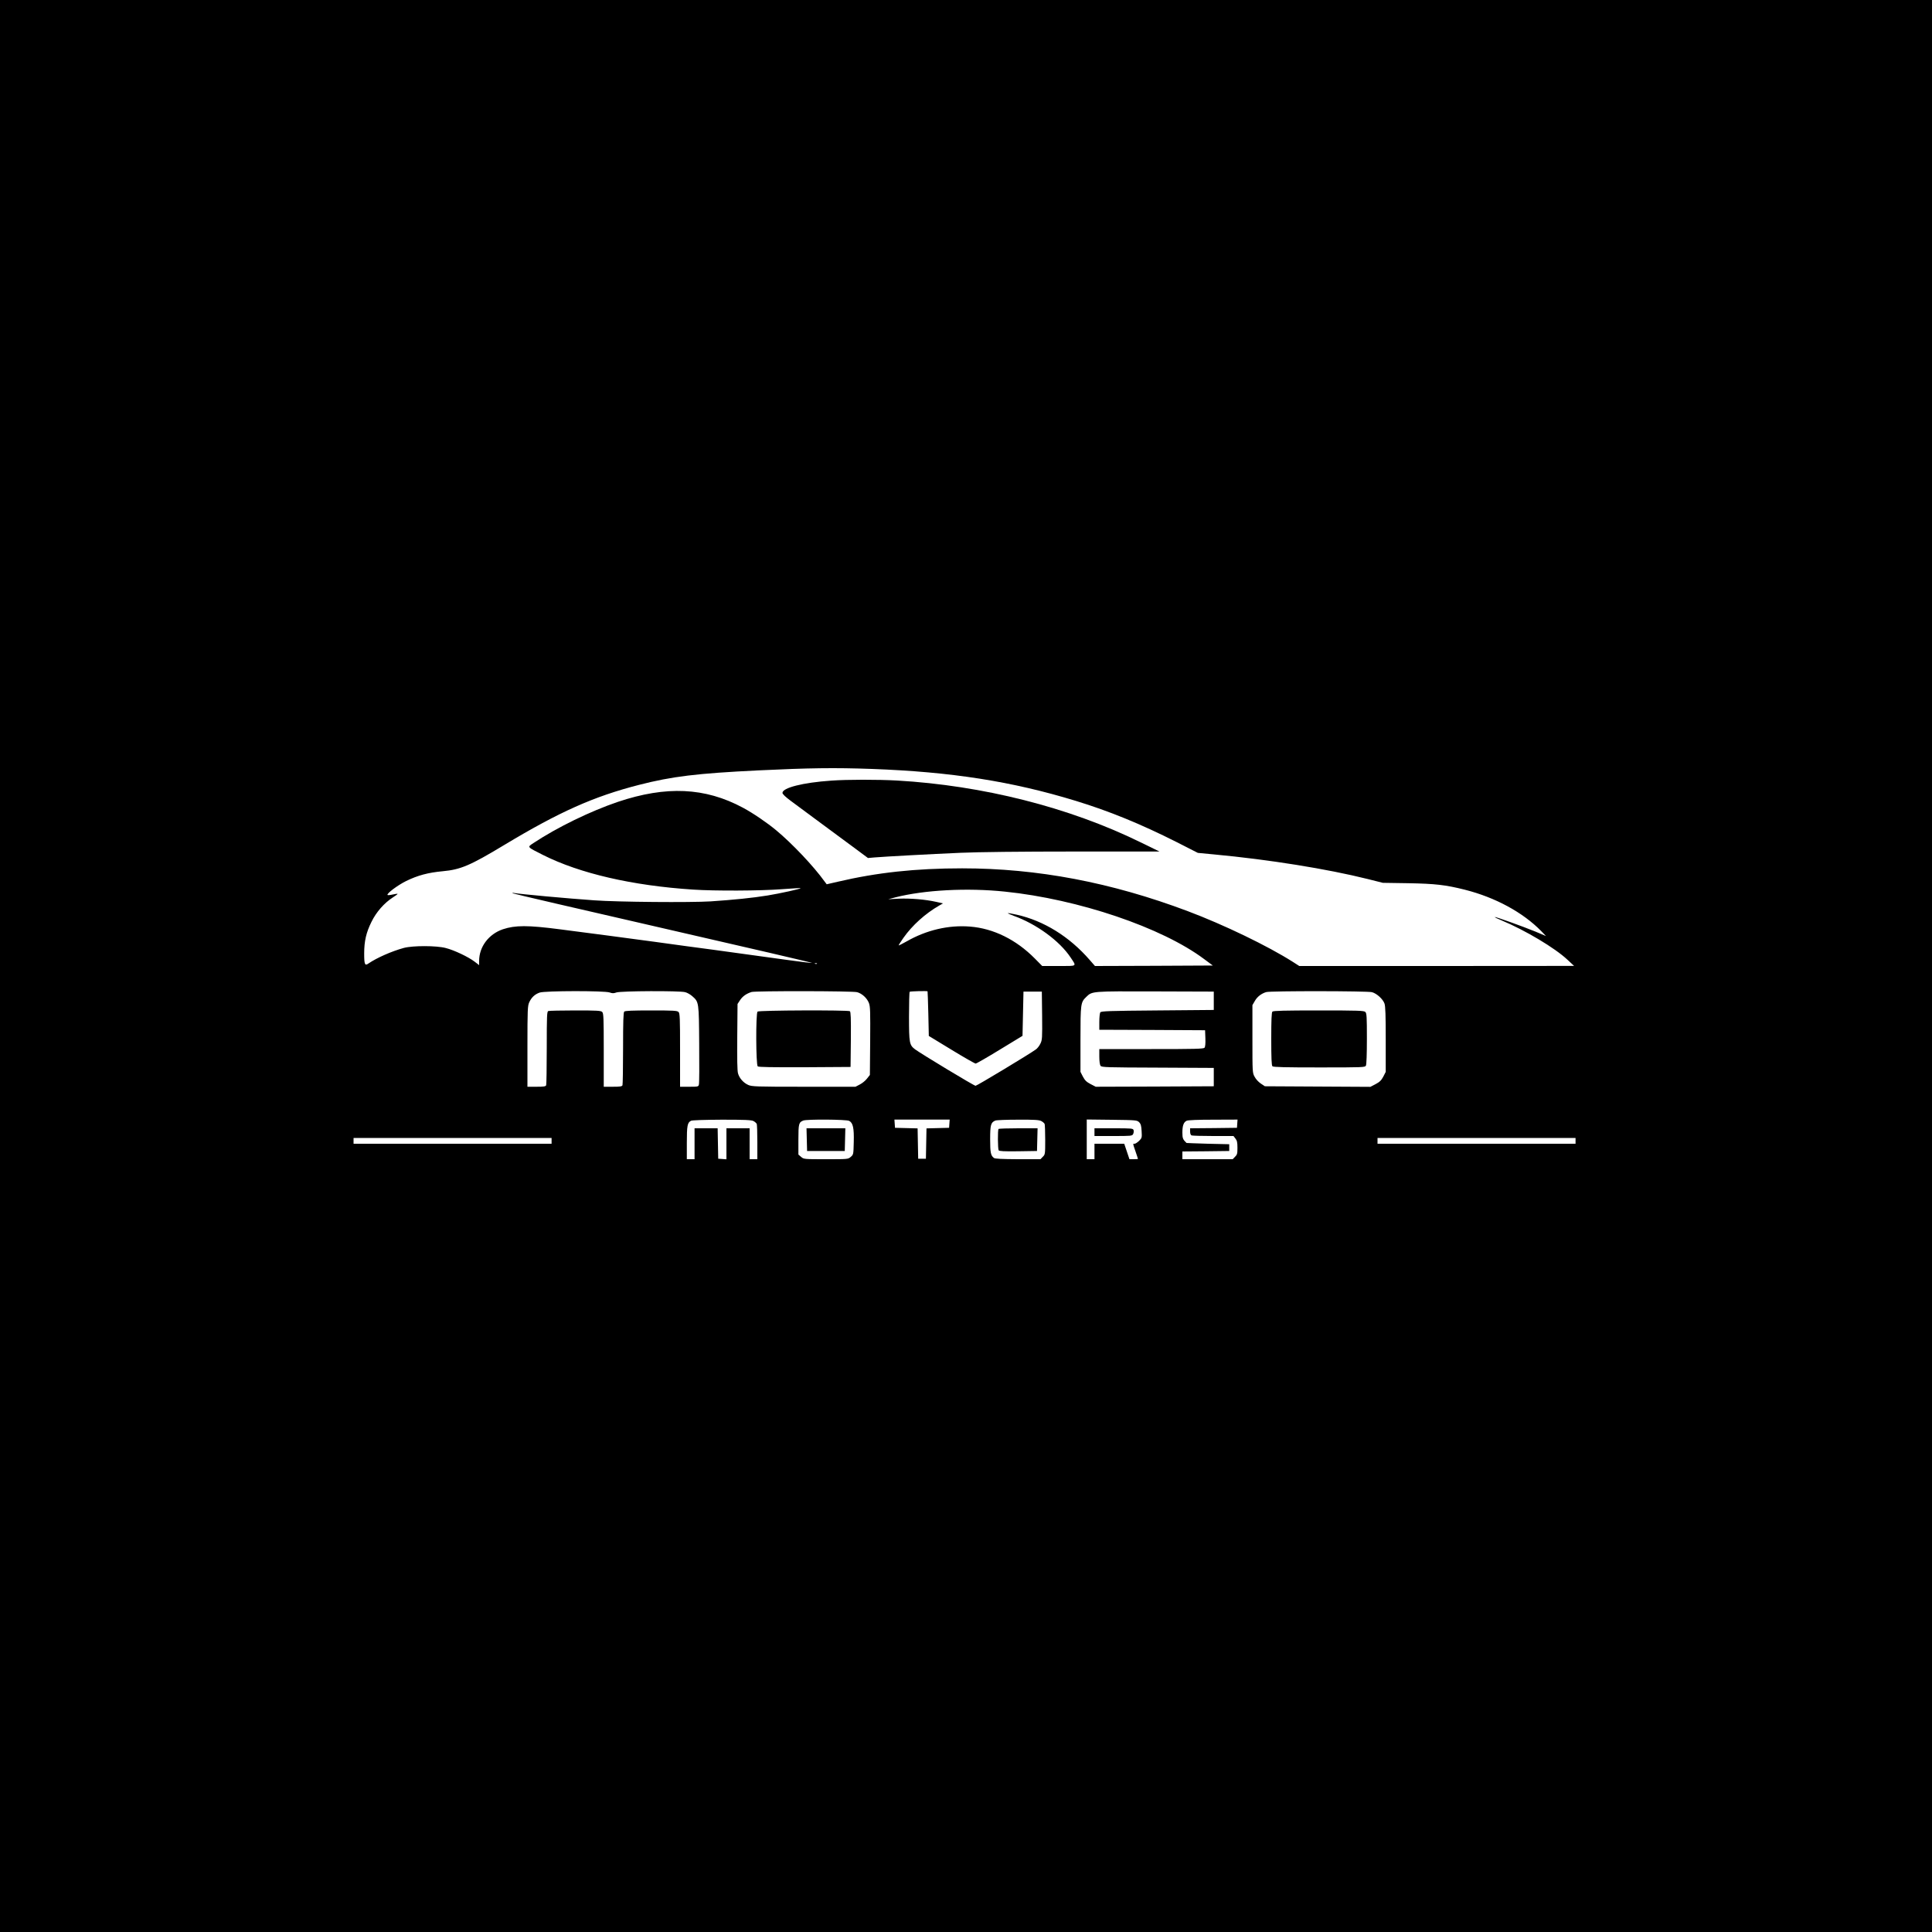
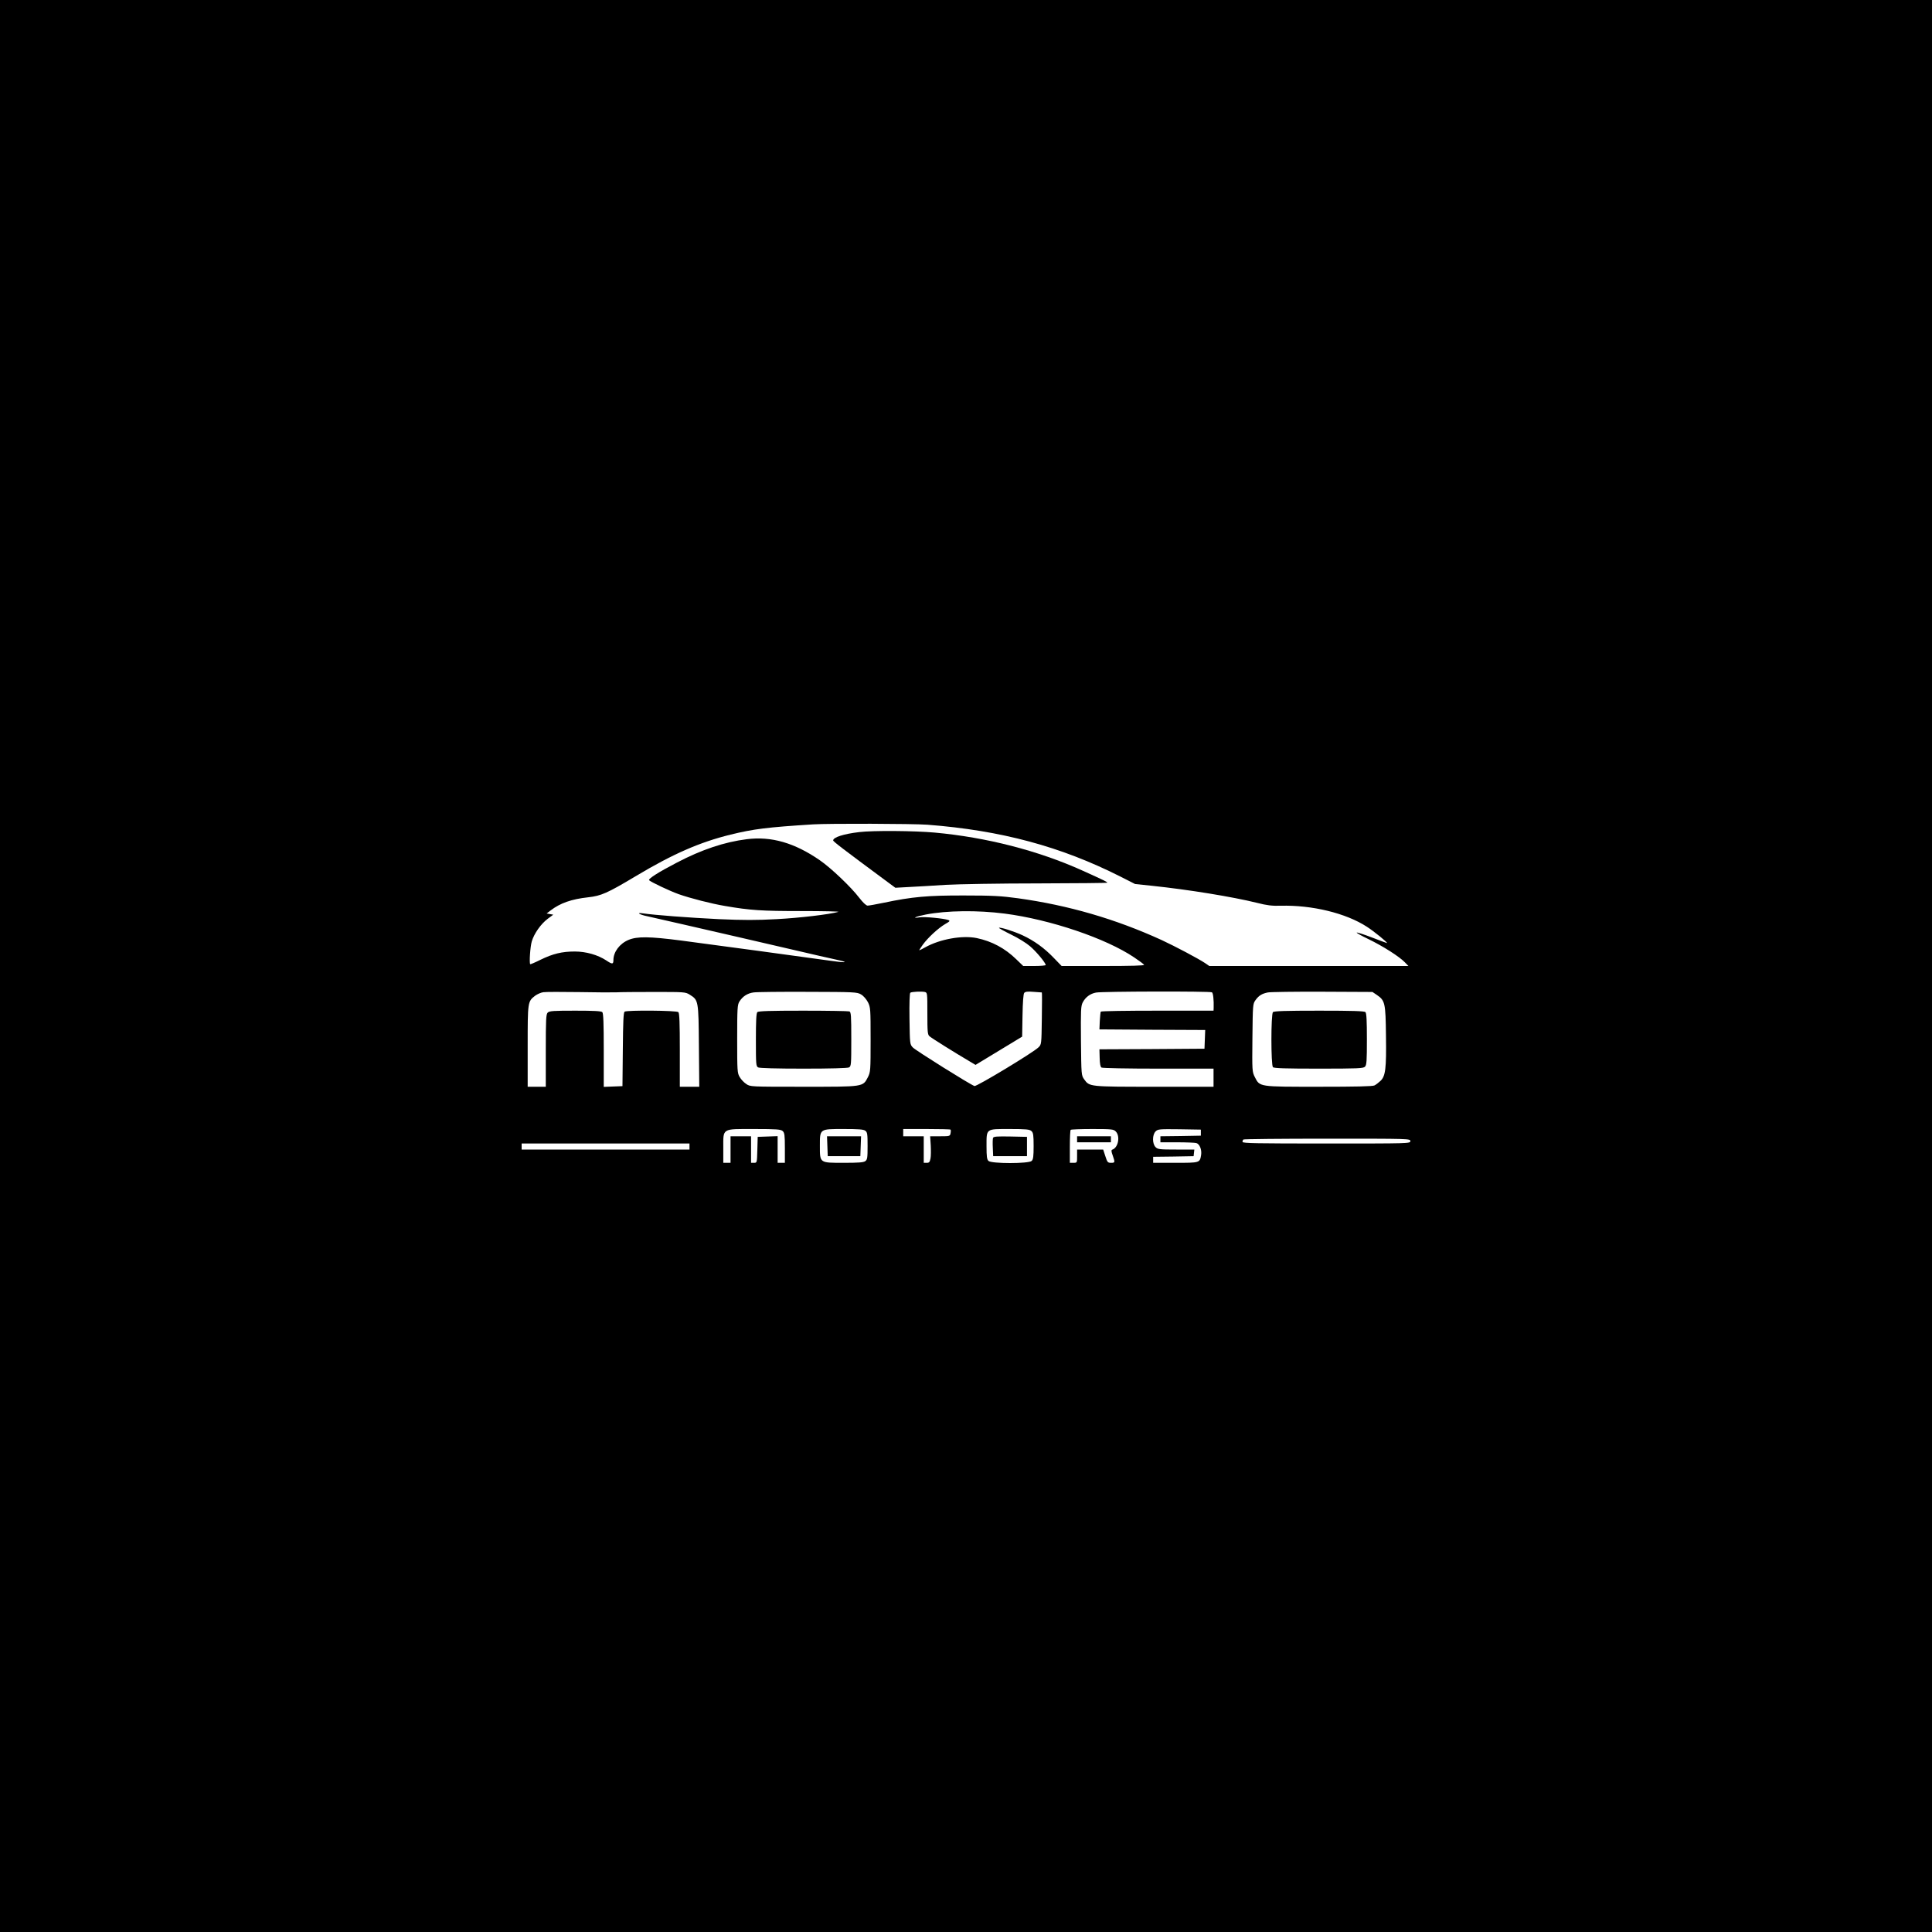
- <svg xmlns="http://www.w3.org/2000/svg" version="1.0" width="2000pt" height="2000pt" viewBox="0 0 2000 2000" preserveAspectRatio="xMidYMid meet">
-   <g transform="translate(0,2000) scale(0.1,-0.1)" fill="#000000" stroke="none">
-     <path d="M0 10000 l0 -10000 10000 0 10000 0 0 10000 0 10000 -10000 0 -10000 0 0 -10000z m9026 2040 c821 -30 1449 -128 2112 -331 346 -106 669 -238 1040 -425 l222 -113 168 -16 c568 -53 1172 -150 1592 -255 l155 -39 265 -4 c276 -5 384 -17 583 -67 317 -80 602 -235 792 -429 l49 -51 -109 46 c-134 55 -416 156 -421 151 -3 -2 31 -19 73 -36 242 -101 549 -284 678 -405 l70 -65 -1422 -1 -1423 0 -67 43 c-258 164 -713 384 -1088 525 -792 298 -1555 443 -2335 443 -481 0 -880 -43 -1289 -139 l-113 -26 -22 29 c-114 159 -336 393 -501 530 -95 79 -240 178 -345 234 -391 210 -794 228 -1294 60 -286 -97 -627 -263 -875 -427 -64 -43 -69 -37 99 -122 381 -192 926 -318 1554 -359 225 -15 697 -13 920 4 105 8 192 13 194 11 6 -7 -214 -55 -342 -76 -154 -25 -350 -45 -589 -61 -211 -13 -962 -7 -1207 11 -273 19 -776 65 -830 76 -17 3 -20 2 -10 -4 8 -5 711 -168 1562 -363 851 -195 1541 -355 1533 -357 -7 -2 -130 13 -272 33 -483 66 -538 74 -763 105 -124 16 -389 52 -590 80 -342 46 -604 81 -985 130 -331 43 -461 43 -590 0 -146 -50 -245 -181 -245 -327 l0 -44 -47 36 c-64 49 -211 119 -298 141 -97 26 -342 26 -435 1 -125 -34 -279 -102 -364 -160 -39 -28 -46 -13 -46 103 0 128 21 217 75 326 50 103 132 196 222 254 29 18 51 35 49 37 -2 2 -25 -1 -51 -7 -26 -6 -50 -8 -53 -5 -13 13 102 100 193 145 119 58 226 87 378 101 185 17 284 59 634 270 573 345 929 504 1398 624 343 88 599 119 1235 150 519 25 790 29 1176 15z m1377 -1270 c759 -78 1626 -371 2063 -699 l89 -66 -610 -3 -610 -2 -54 62 c-211 243 -475 406 -755 469 -49 11 -90 18 -93 16 -2 -2 25 -14 59 -27 236 -84 477 -260 591 -432 63 -95 73 -88 -122 -88 l-172 0 -77 78 c-193 195 -428 311 -670 330 -222 18 -452 -36 -656 -153 -44 -25 -81 -43 -83 -42 -2 2 20 37 49 78 91 130 228 253 371 335 l39 22 -71 16 c-111 25 -266 38 -386 33 l-110 -6 75 20 c300 76 741 100 1133 59z m-1946 -746 c-3 -3 -12 -4 -19 -1 -8 3 -5 6 6 6 11 1 17 -2 13 -5z m-2146 -298 c28 -10 42 -10 70 0 44 16 656 19 712 3 21 -5 54 -24 74 -42 68 -60 68 -58 71 -496 2 -217 1 -405 -3 -418 -5 -22 -9 -23 -100 -23 l-95 0 0 379 c0 332 -2 382 -16 395 -13 14 -53 16 -283 16 -194 0 -270 -3 -279 -12 -9 -9 -12 -107 -12 -379 0 -202 -3 -374 -6 -383 -5 -13 -24 -16 -100 -16 l-94 0 0 379 c0 332 -2 382 -16 395 -13 14 -53 16 -279 16 -145 0 -270 -3 -279 -6 -14 -5 -16 -48 -16 -379 0 -205 -3 -380 -6 -389 -5 -13 -24 -16 -100 -16 l-94 0 0 418 c0 384 2 420 19 457 23 50 58 83 108 100 53 19 671 20 724 1z m2562 3 c51 -14 102 -61 122 -112 14 -36 15 -90 13 -394 l-3 -351 -31 -39 c-16 -21 -50 -48 -74 -60 l-44 -23 -536 0 c-497 0 -538 2 -575 19 -49 22 -91 69 -105 119 -8 25 -10 151 -8 378 l3 341 27 41 c27 40 65 66 118 83 40 12 1049 11 1093 -2z m729 9 c1 -2 5 -106 8 -233 l5 -229 235 -143 c129 -79 242 -143 250 -143 8 0 121 65 250 144 l235 143 5 229 5 229 95 0 95 0 3 -249 c2 -233 1 -252 -18 -290 -11 -23 -32 -50 -47 -60 -69 -50 -610 -376 -624 -376 -16 0 -562 330 -626 377 -59 45 -63 64 -63 340 0 137 3 253 7 256 6 6 180 10 185 5z m2963 -98 l0 -95 -583 -5 c-503 -4 -584 -7 -592 -20 -5 -8 -10 -52 -10 -97 l0 -83 548 -2 547 -3 3 -83 c2 -53 -1 -89 -9 -98 -10 -12 -100 -14 -550 -14 l-539 0 0 -78 c0 -47 5 -85 13 -95 11 -16 61 -17 592 -19 l580 -3 0 -95 0 -95 -611 -3 -611 -2 -54 28 c-42 22 -58 38 -79 77 l-25 49 0 336 c0 369 2 384 59 439 63 61 51 60 716 58 l605 -2 0 -95z m1638 89 c50 -14 112 -71 129 -117 10 -28 13 -122 13 -372 l0 -336 -25 -49 c-21 -39 -37 -55 -80 -78 l-54 -28 -546 3 -546 3 -42 28 c-23 15 -52 46 -64 70 -23 41 -23 47 -23 392 l0 350 25 43 c24 43 67 77 118 92 42 13 1049 12 1095 -1z m-6403 -1334 c15 -8 30 -22 34 -30 3 -9 6 -95 6 -191 l0 -174 -40 0 -40 0 0 160 0 160 -120 0 -120 0 0 -161 0 -160 -42 3 -43 3 -3 158 -3 157 -119 0 -120 0 0 -160 0 -160 -40 0 -40 0 0 170 c0 177 6 210 44 228 12 6 140 10 320 11 239 0 304 -3 326 -14z m990 2 c40 -20 52 -74 48 -220 -3 -127 -3 -129 -31 -153 -28 -24 -29 -24 -257 -24 -228 0 -229 0 -257 24 l-28 24 0 155 c0 163 4 179 50 197 34 15 446 12 475 -3z m1038 -29 l-3 -43 -117 -3 -117 -3 -3 -157 -3 -157 -40 0 -40 0 -3 157 -3 157 -117 3 -117 3 -3 43 -3 42 286 0 286 0 -3 -42z m951 27 c16 -8 31 -22 35 -30 3 -9 6 -84 6 -166 0 -146 -1 -151 -25 -174 l-24 -25 -233 0 c-167 1 -237 4 -249 13 -33 25 -39 55 -39 194 0 148 7 174 54 193 11 5 117 9 234 9 168 1 219 -2 241 -14z m1013 -12 c18 -18 23 -37 26 -93 4 -66 3 -71 -26 -100 -17 -16 -38 -30 -46 -30 -20 0 -21 7 9 -80 14 -40 25 -75 25 -77 0 -2 -20 -3 -44 -3 l-44 0 -27 80 -27 80 -154 0 -154 0 0 -80 0 -80 -40 0 -40 0 0 205 0 206 260 -3 c254 -3 260 -4 282 -25z m1016 -15 l-3 -43 -242 -3 -243 -2 0 -34 c0 -22 6 -36 16 -40 9 -3 109 -6 224 -6 l209 0 20 -26 c17 -21 21 -41 21 -96 0 -60 -3 -72 -25 -93 l-24 -25 -261 0 -260 0 0 40 0 40 243 2 242 3 0 35 0 35 -220 5 c-121 4 -221 7 -222 8 -38 36 -43 49 -43 108 0 72 13 107 44 122 13 7 122 11 274 11 l253 1 -3 -42z m-7098 -178 l0 -30 -1025 0 -1025 0 0 30 0 30 1025 0 1025 0 0 -30z m10600 0 l0 -30 -1025 0 -1025 0 0 30 0 30 1025 0 1025 0 0 -30z" />
-     <path d="M8605 11919 c-293 -20 -505 -74 -505 -127 0 -12 32 -43 88 -84 48 -35 159 -118 247 -183 88 -65 192 -142 230 -170 39 -29 126 -94 195 -144 l125 -93 70 6 c108 9 568 34 890 48 183 8 616 13 1174 13 l884 0 -199 97 c-737 361 -1631 587 -2518 638 -200 11 -516 11 -681 -1z" />
-     <path d="M7842 9528 c-19 -19 -17 -551 2 -567 9 -8 146 -10 487 -9 l474 3 3 284 c2 221 -1 286 -10 293 -22 13 -942 10 -956 -4z" />
-     <path d="M13172 9528 c-9 -9 -12 -86 -12 -283 0 -197 3 -274 12 -283 9 -9 130 -12 485 -12 457 0 473 1 483 19 6 12 10 120 10 280 0 223 -2 262 -16 275 -14 14 -71 16 -483 16 -350 0 -470 -3 -479 -12z" />
-     <path d="M8352 8203 l3 -118 195 0 195 0 3 118 3 117 -201 0 -201 0 3 -117z" />
-     <path d="M10337 8313 c-10 -9 -8 -205 1 -221 7 -9 54 -12 203 -10 l194 3 3 118 3 117 -199 0 c-109 0 -202 -3 -205 -7z" />
-     <path d="M11330 8280 l0 -40 195 0 c185 0 195 1 205 20 6 12 8 30 5 40 -6 19 -16 20 -206 20 l-199 0 0 -40z" />
+ <svg xmlns="http://www.w3.org/2000/svg" version="1.0" width="1600pt" height="1600pt" viewBox="0 0 1600 1600" preserveAspectRatio="xMidYMid meet">
+   <g transform="translate(0,1600) scale(0.1,-0.1)" fill="#000000" stroke="none">
+     <path d="M0 8000 l0 -8000 8000 0 8000 0 0 8000 0 8000 -8000 0 -8000 0 0 -8000z m7681 1170 c610 -47 1104 -180 1599 -430 l120 -61 143 -15 c296 -31 666 -91 867 -141 82 -21 125 -26 195 -24 260 7 541 -61 715 -174 58 -37 178 -135 166 -135 -2 0 -57 20 -121 45 -65 25 -123 44 -129 42 -5 -2 39 -27 98 -55 118 -57 255 -144 301 -192 l29 -30 -825 0 -824 0 -35 24 c-57 38 -248 139 -360 191 -383 175 -772 288 -1190 346 -138 19 -211 23 -445 23 -301 1 -433 -11 -665 -60 -63 -13 -124 -24 -135 -24 -13 1 -38 25 -70 66 -67 88 -234 247 -326 310 -208 144 -402 200 -605 174 -184 -23 -373 -86 -579 -194 -154 -80 -240 -135 -229 -146 17 -16 169 -88 244 -115 97 -34 271 -79 385 -98 209 -36 303 -42 632 -42 183 0 320 -3 305 -7 -75 -21 -320 -50 -511 -60 -166 -9 -273 -9 -478 0 -246 12 -536 34 -628 48 -62 9 -30 -11 40 -25 33 -7 164 -37 290 -66 127 -29 338 -78 470 -108 266 -62 506 -117 665 -154 58 -13 132 -30 165 -37 81 -19 35 -19 -89 -1 -250 35 -913 125 -1226 166 -263 34 -363 35 -435 5 -74 -31 -125 -100 -125 -167 0 -36 -10 -36 -59 -3 -70 46 -167 74 -261 74 -105 0 -181 -18 -285 -69 -44 -22 -82 -38 -84 -36 -9 10 0 145 13 189 20 66 75 144 132 187 l46 34 -28 5 -27 5 34 26 c79 60 172 93 310 108 108 12 158 34 394 175 307 184 532 282 785 344 191 47 305 61 685 85 130 8 826 6 946 -3z m639 -736 c378 -49 839 -205 1073 -363 42 -28 78 -55 82 -61 4 -7 -108 -10 -339 -10 l-344 0 -64 66 c-78 82 -164 144 -261 189 -72 33 -186 69 -194 61 -2 -2 42 -27 99 -55 57 -27 128 -71 158 -97 52 -44 130 -138 130 -156 0 -4 -42 -8 -93 -8 l-93 0 -57 55 c-94 92 -203 150 -327 176 -120 25 -305 -8 -427 -76 -25 -14 -47 -25 -50 -25 -2 0 11 21 29 46 42 58 126 136 185 171 40 23 43 27 26 34 -37 13 -198 29 -238 22 -71 -11 -31 7 51 23 176 34 428 37 654 8z m-3215 -652 c28 2 167 3 310 3 255 0 261 0 298 -23 71 -45 72 -46 75 -424 l3 -338 -81 0 -80 0 0 303 c0 222 -3 306 -12 315 -14 14 -424 17 -445 4 -10 -6 -13 -84 -15 -312 l-3 -305 -77 -3 -78 -3 0 304 c0 222 -3 306 -12 315 -9 9 -73 12 -224 12 -180 0 -215 -2 -228 -16 -14 -13 -16 -56 -16 -315 l0 -299 -75 0 -75 0 0 335 c0 370 0 371 62 419 18 13 49 27 68 29 19 3 152 3 295 1 143 -3 283 -3 310 -2z m2025 -17 c21 -12 44 -39 58 -65 21 -43 22 -54 22 -310 0 -256 -1 -267 -22 -310 -43 -82 -31 -80 -534 -80 -441 0 -441 0 -474 23 -19 12 -43 38 -54 57 -20 33 -21 51 -21 315 0 254 2 283 18 310 27 43 66 69 117 76 25 4 227 6 450 5 387 -1 407 -2 440 -21z m528 20 c22 -5 22 -7 22 -179 0 -152 2 -175 18 -188 15 -14 208 -135 334 -209 l47 -28 193 117 193 117 3 174 c2 113 7 179 14 188 9 11 29 13 77 9 36 -2 67 -5 69 -5 2 -1 2 -98 0 -216 -3 -214 -3 -215 -28 -239 -42 -42 -514 -327 -530 -320 -39 14 -489 296 -510 319 -25 26 -25 29 -28 237 -2 131 1 213 7 217 13 8 91 12 119 6z m2379 -3 c10 -6 16 -65 14 -129 l-1 -23 -464 0 c-256 0 -467 -3 -470 -8 -2 -4 -6 -39 -8 -77 l-3 -70 438 -3 438 -2 -3 -78 -3 -77 -435 -3 -435 -2 2 -72 c1 -46 6 -74 15 -79 7 -5 219 -9 471 -9 l457 0 0 -75 0 -75 -490 0 c-540 0 -537 0 -581 61 -24 34 -24 36 -27 319 -2 256 -1 288 15 319 23 43 61 72 110 81 49 10 944 12 960 2z m1366 -22 c67 -46 72 -65 75 -337 4 -274 -4 -336 -46 -375 -15 -14 -37 -31 -49 -37 -15 -8 -156 -11 -460 -11 -500 0 -489 -2 -531 80 -22 44 -23 50 -20 325 3 275 3 281 26 313 27 37 52 53 102 63 19 4 222 7 451 6 l415 -2 37 -25z m-4921 -1127 c15 -14 18 -33 18 -140 l0 -123 -30 0 -30 0 0 110 0 111 -82 -3 -83 -3 -3 -107 c-3 -107 -3 -108 -27 -108 l-25 0 0 110 0 110 -85 0 -85 0 0 -110 0 -110 -30 0 -30 0 0 120 c0 170 -16 160 257 160 187 0 219 -3 235 -17z m684 3 c17 -13 19 -27 19 -126 0 -99 -2 -113 -19 -126 -15 -11 -57 -14 -178 -14 -202 0 -198 -3 -198 140 0 143 -4 140 198 140 121 0 163 -3 178 -14z m706 9 c3 -3 3 -17 0 -30 -4 -24 -7 -25 -87 -25 l-82 0 5 -74 c2 -41 2 -91 -2 -110 -6 -30 -11 -36 -31 -36 l-25 0 0 110 0 110 -85 0 -85 0 0 30 0 30 193 0 c107 0 196 -2 199 -5z m670 -12 c15 -14 18 -32 18 -124 0 -84 -3 -111 -16 -123 -23 -24 -335 -24 -358 0 -13 12 -16 38 -16 121 0 149 -8 143 193 143 135 0 163 -3 179 -17z m698 -3 c39 -39 21 -135 -29 -151 -9 -3 -8 -16 4 -48 20 -58 20 -61 -14 -61 -27 0 -31 5 -47 55 l-18 55 -108 0 -108 0 0 -55 c0 -54 0 -55 -30 -55 l-30 0 0 133 c0 74 3 137 7 140 3 4 84 7 180 7 160 0 175 -2 193 -20z m705 -10 l0 -25 -167 -3 -168 -2 0 -25 0 -25 138 0 c75 0 147 -3 159 -6 28 -8 47 -55 40 -100 -11 -64 -10 -64 -213 -64 l-184 0 0 25 0 25 168 2 167 3 3 28 3 27 -150 0 c-138 0 -153 2 -171 20 -28 28 -28 102 0 130 19 19 31 20 198 18 l177 -3 0 -25z m1735 -70 c0 -20 -7 -20 -695 -20 -572 0 -695 2 -695 13 0 8 3 17 7 20 3 4 316 7 695 7 681 0 688 0 688 -20z m-5970 -45 l0 -25 -695 0 -695 0 0 25 0 25 695 0 695 0 0 -25z" />
+     <path d="M7116 9109 c-129 -15 -216 -43 -216 -69 0 -9 77 -68 450 -344 l65 -48 110 6 c61 3 198 11 305 18 107 6 453 12 767 12 315 1 573 3 573 6 0 6 -21 17 -205 100 -365 165 -796 276 -1225 315 -165 15 -510 18 -624 4z" />
+     <path d="M6272 7618 c-9 -9 -12 -74 -12 -230 0 -205 1 -218 19 -228 13 -6 150 -10 376 -10 226 0 363 4 376 10 18 10 19 23 19 234 0 195 -2 225 -16 230 -9 3 -181 6 -383 6 -272 0 -370 -3 -379 -12z" />
+     <path d="M10542 7618 c-17 -17 -17 -439 0 -456 9 -9 107 -12 379 -12 321 0 370 2 383 16 14 13 16 48 16 228 0 151 -3 215 -12 224 -9 9 -108 12 -383 12 -275 0 -374 -3 -383 -12z" />
+     <path d="M6852 6508 l3 -83 135 0 135 0 3 83 3 82 -141 0 -141 0 3 -82z" />
+     <path d="M8224 6577 c-3 -8 -4 -45 -2 -83 l3 -69 140 0 140 0 0 80 0 80 -138 3 c-109 2 -138 0 -143 -11z" />
+     <path d="M8920 6565 l0 -25 140 0 140 0 0 25 0 25 -140 0 -140 0 0 -25z" />
  </g>
</svg>
